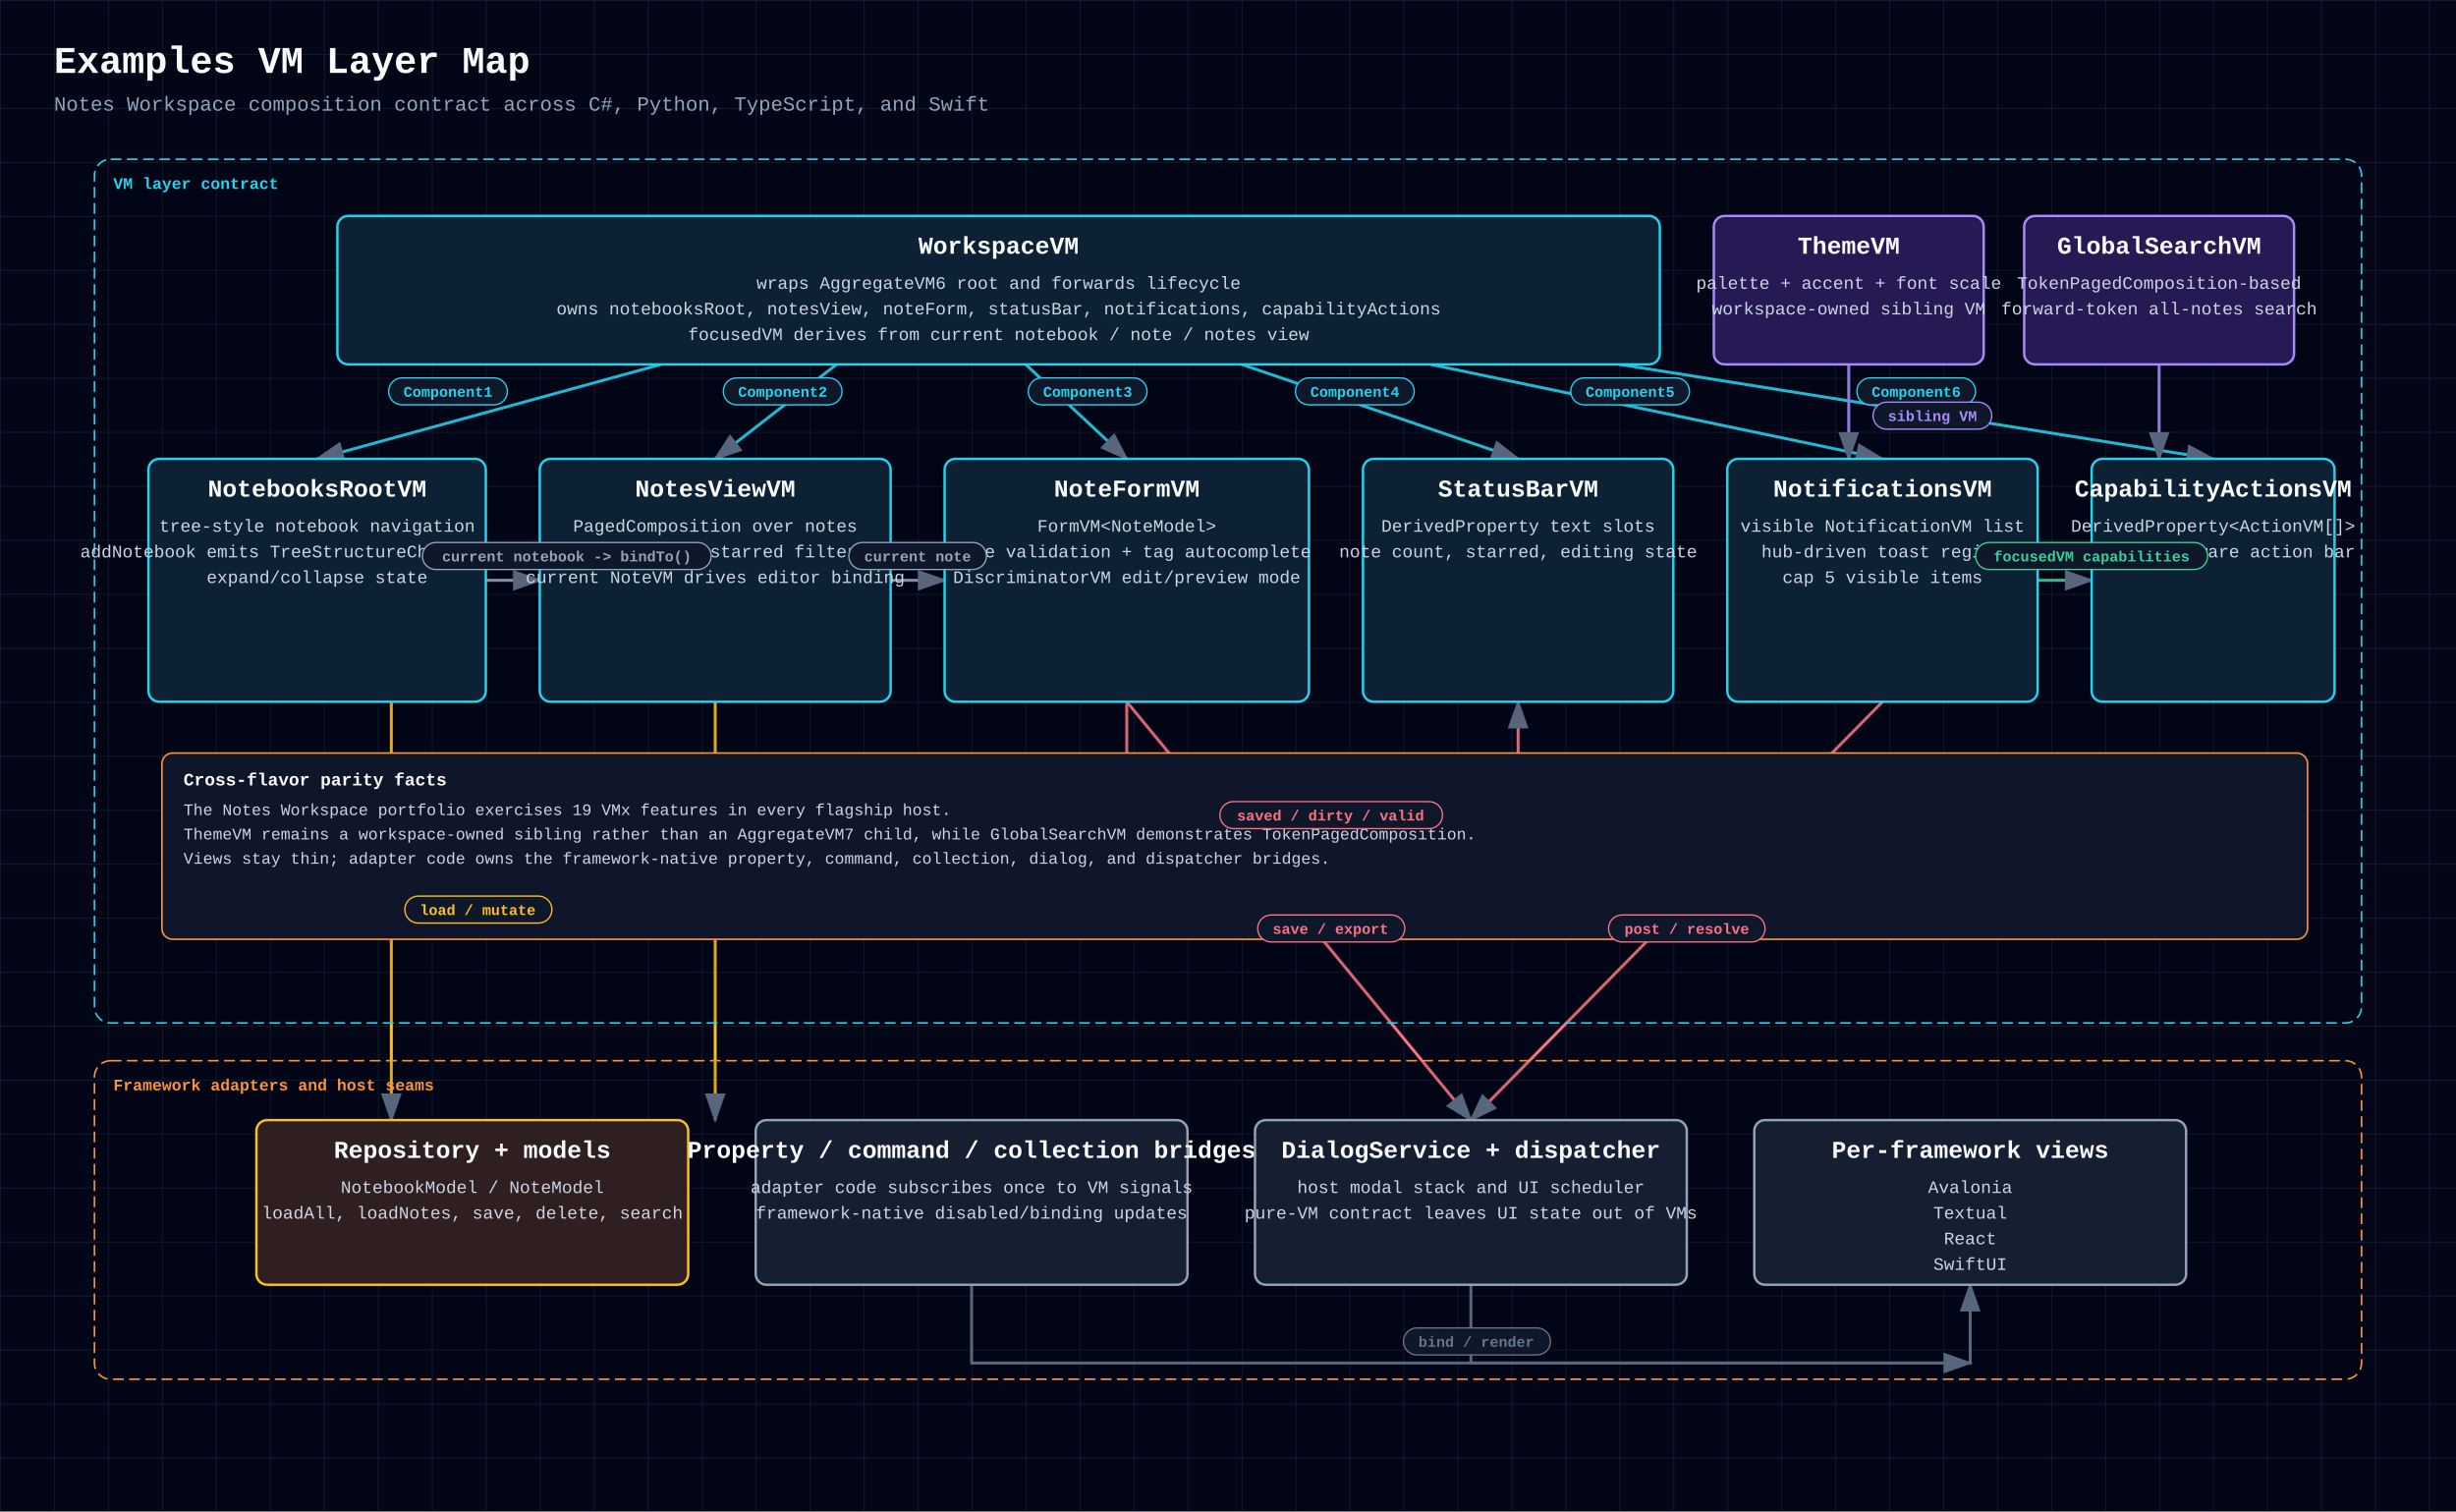
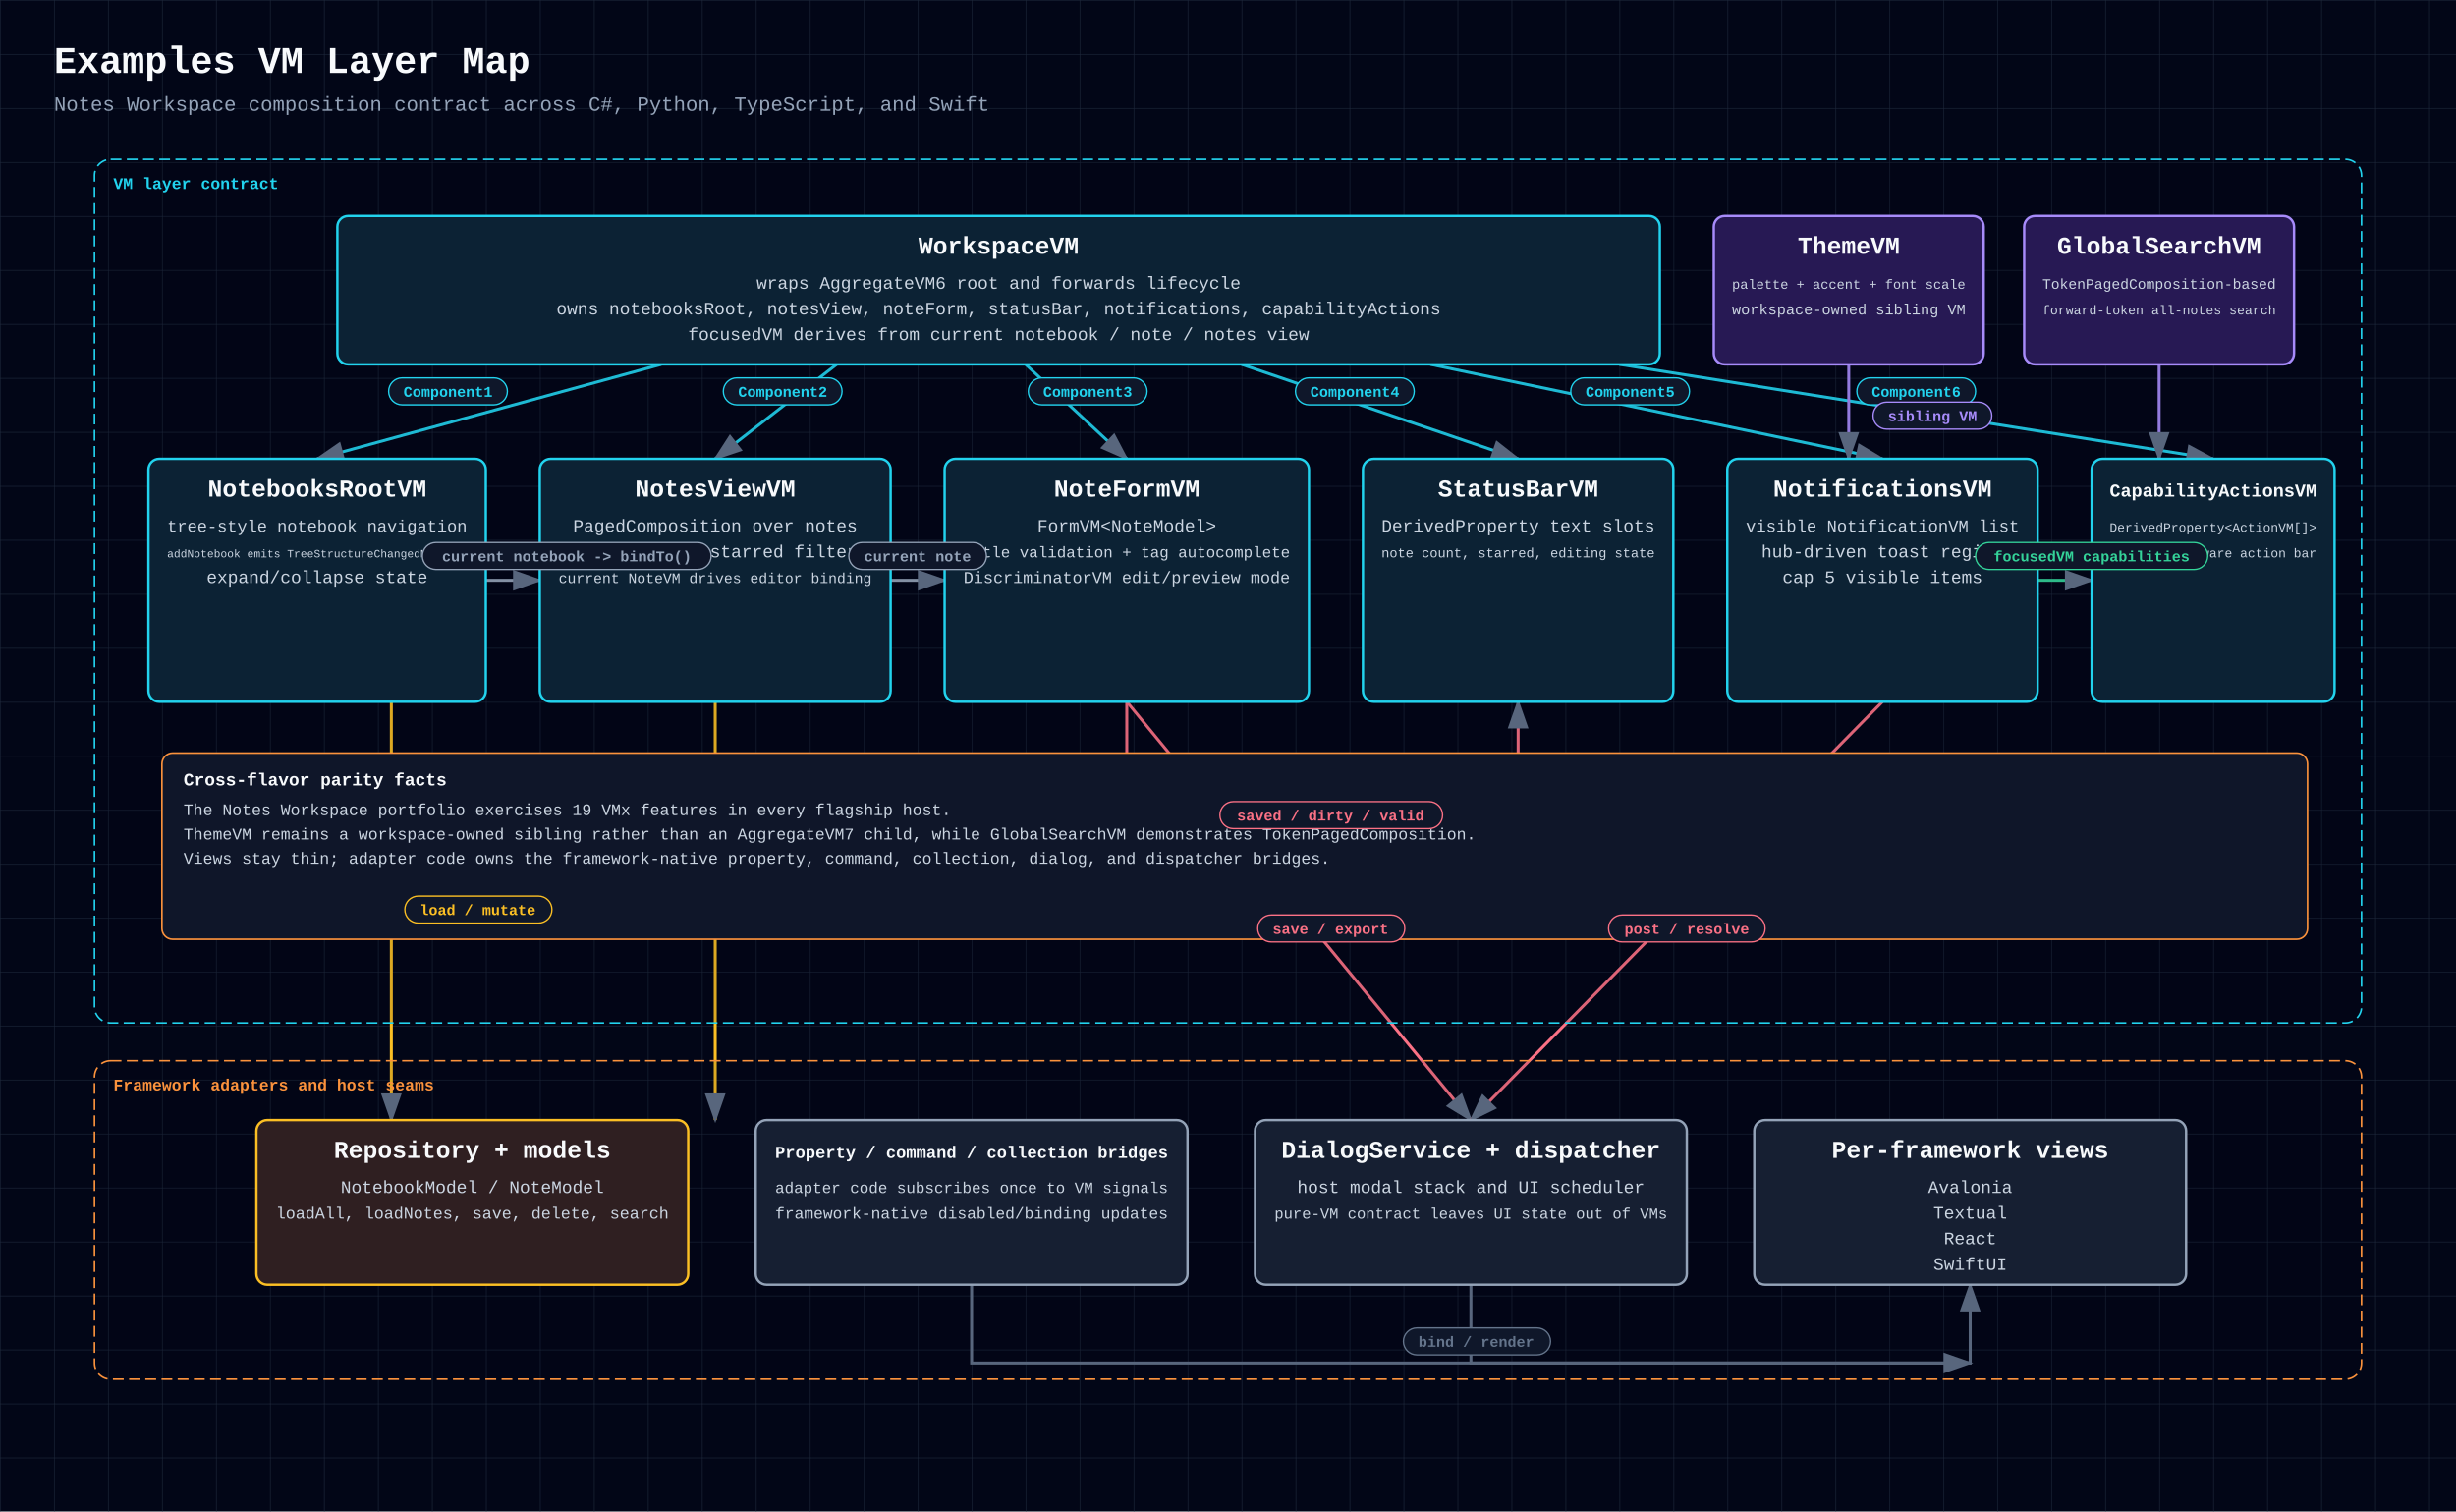
<svg xmlns="http://www.w3.org/2000/svg" width="1820" height="1120" viewBox="0 0 1820 1120" style="font-family: 'JetBrains Mono', ui-monospace, SFMono-Regular, Menlo, Monaco, Consolas, 'Liberation Mono', 'Courier New', monospace;">
  <defs>
    <style>
      text { font-family: 'JetBrains Mono', ui-monospace, SFMono-Regular, Menlo, Monaco, Consolas, 'Liberation Mono', 'Courier New', monospace; }
    </style>
    <pattern id="grid" width="40" height="40" patternUnits="userSpaceOnUse">
      <path d="M 40 0 L 0 0 0 40" fill="none" stroke="#1e293b" stroke-width="0.8" />
    </pattern>
    <marker id="arrowhead" markerWidth="10" markerHeight="7" refX="9" refY="3.5" orient="auto">
      <polygon points="0 0, 10 3.5, 0 7" fill="#64748b" />
    </marker>
  </defs>
  <rect width="100%" height="100%" fill="#020617" />
  <rect width="100%" height="100%" fill="url(#grid)" />
  <text x="40" y="54" fill="#f8fafc" font-size="28" font-weight="700" text-anchor="start">Examples VM Layer Map</text>
  <text x="40" y="82" fill="#94a3b8" font-size="15" font-weight="400" text-anchor="start">Notes Workspace composition contract across C#, Python, TypeScript, and Swift</text>
  <polyline points="490,270 235,340" fill="none" stroke="#22d3ee" stroke-width="2.2" marker-end="url(#arrowhead)" />
  <polyline points="620,270 530,340" fill="none" stroke="#22d3ee" stroke-width="2.2" marker-end="url(#arrowhead)" />
  <polyline points="760,270 835,340" fill="none" stroke="#22d3ee" stroke-width="2.2" marker-end="url(#arrowhead)" />
  <polyline points="920,270 1125,340" fill="none" stroke="#22d3ee" stroke-width="2.2" marker-end="url(#arrowhead)" />
  <polyline points="1060,270 1395,340" fill="none" stroke="#22d3ee" stroke-width="2.2" marker-end="url(#arrowhead)" />
  <polyline points="1200,270 1640,340" fill="none" stroke="#22d3ee" stroke-width="2.2" marker-end="url(#arrowhead)" />
  <polyline points="1370,270 1370,340" fill="none" stroke="#a78bfa" stroke-width="2.2" marker-end="url(#arrowhead)" />
  <polyline points="1600,270 1600,340" fill="none" stroke="#a78bfa" stroke-width="2.2" marker-end="url(#arrowhead)" />
  <polyline points="360,430 400,430" fill="none" stroke="#94a3b8" stroke-width="2.2" marker-end="url(#arrowhead)" />
  <polyline points="660,430 700,430" fill="none" stroke="#94a3b8" stroke-width="2.2" marker-end="url(#arrowhead)" />
  <polyline points="835,520 835,620 1125,620 1125,520" fill="none" stroke="#fb7185" stroke-width="2.2" marker-end="url(#arrowhead)" />
  <polyline points="1510,430 1550,430" fill="none" stroke="#34d399" stroke-width="2.2" marker-end="url(#arrowhead)" />
  <polyline points="290,520 290,830" fill="none" stroke="#fbbf24" stroke-width="2.2" marker-end="url(#arrowhead)" />
  <polyline points="530,520 530,830" fill="none" stroke="#fbbf24" stroke-width="2.2" marker-end="url(#arrowhead)" />
  <polyline points="835,520 1090,830" fill="none" stroke="#fb7185" stroke-width="2.2" marker-end="url(#arrowhead)" />
  <polyline points="1395,520 1090,830" fill="none" stroke="#fb7185" stroke-width="2.2" marker-end="url(#arrowhead)" />
  <polyline points="720,952 720,1010 1460,1010 1460,952" fill="none" stroke="#64748b" stroke-width="2.2" marker-end="url(#arrowhead)" />
  <polyline points="1090,952 1090,1010 1460,1010" fill="none" stroke="#64748b" stroke-width="2.2" marker-end="url(#arrowhead)" />
  <rect x="70" y="118" width="1680" height="640" rx="12" fill="rgba(2, 6, 23, 0.12)" stroke="#22d3ee" stroke-width="1.2" stroke-dasharray="8 4" />
  <text x="84" y="140" fill="#22d3ee" font-size="12" font-weight="700" text-anchor="start">VM layer contract</text>
  <rect x="70" y="786" width="1680" height="236" rx="12" fill="rgba(2, 6, 23, 0.12)" stroke="#fb923c" stroke-width="1.2" stroke-dasharray="8 4" />
  <text x="84" y="808" fill="#fb923c" font-size="12" font-weight="700" text-anchor="start">Framework adapters and host seams</text>
  <rect x="250" y="160" width="980" height="110" rx="8" fill="#0f172a" />
  <rect x="250" y="160" width="980" height="110" rx="8" fill="rgba(8, 51, 68, 0.4)" stroke="#22d3ee" stroke-width="1.8" />
  <text x="740" y="188" fill="#f8fafc" font-size="18" font-weight="700" text-anchor="middle">WorkspaceVM</text>
  <text x="740" y="214" fill="#cbd5e1" font-size="13" font-weight="400" text-anchor="middle">wraps AggregateVM6 root and forwards lifecycle</text>
  <text x="740" y="233" fill="#cbd5e1" font-size="13" font-weight="400" text-anchor="middle">owns notebooksRoot, notesView, noteForm, statusBar, notifications, capabilityActions</text>
  <text x="740" y="252" fill="#cbd5e1" font-size="13" font-weight="400" text-anchor="middle">focusedVM derives from current notebook / note / notes view</text>
  <rect x="1270" y="160" width="200" height="110" rx="8" fill="#0f172a" />
  <rect x="1270" y="160" width="200" height="110" rx="8" fill="rgba(76, 29, 149, 0.4)" stroke="#a78bfa" stroke-width="1.8" />
  <text x="1370" y="188" fill="#f8fafc" font-size="18" font-weight="700" text-anchor="middle">ThemeVM</text>
-   <text x="1370" y="214" fill="#cbd5e1" font-size="13" font-weight="400" text-anchor="middle">palette + accent + font scale</text>
-   <text x="1370" y="233" fill="#cbd5e1" font-size="13" font-weight="400" text-anchor="middle">workspace-owned sibling VM</text>
+   <text x="1370" y="214" fill="#cbd5e1" font-size="9.94" font-weight="400" text-anchor="middle">palette + accent + font scale</text>
+   <text x="1370" y="233" fill="#cbd5e1" font-size="11.09" font-weight="400" text-anchor="middle">workspace-owned sibling VM</text>
  <rect x="1500" y="160" width="200" height="110" rx="8" fill="#0f172a" />
  <rect x="1500" y="160" width="200" height="110" rx="8" fill="rgba(76, 29, 149, 0.4)" stroke="#a78bfa" stroke-width="1.8" />
  <text x="1600" y="188" fill="#f8fafc" font-size="18" font-weight="700" text-anchor="middle">GlobalSearchVM</text>
-   <text x="1600" y="214" fill="#cbd5e1" font-size="13" font-weight="400" text-anchor="middle">TokenPagedComposition-based</text>
-   <text x="1600" y="233" fill="#cbd5e1" font-size="13" font-weight="400" text-anchor="middle">forward-token all-notes search</text>
+   <text x="1600" y="214" fill="#cbd5e1" font-size="10.68" font-weight="400" text-anchor="middle">TokenPagedComposition-based</text>
+   <text x="1600" y="233" fill="#cbd5e1" font-size="9.61" font-weight="400" text-anchor="middle">forward-token all-notes search</text>
  <rect x="110" y="340" width="250" height="180" rx="8" fill="#0f172a" />
  <rect x="110" y="340" width="250" height="180" rx="8" fill="rgba(8, 51, 68, 0.4)" stroke="#22d3ee" stroke-width="1.8" />
  <text x="235" y="368" fill="#f8fafc" font-size="18" font-weight="700" text-anchor="middle">NotebooksRootVM</text>
-   <text x="235" y="394" fill="#cbd5e1" font-size="13" font-weight="400" text-anchor="middle">tree-style notebook navigation</text>
-   <text x="235" y="413" fill="#cbd5e1" font-size="13" font-weight="400" text-anchor="middle">addNotebook emits TreeStructureChangedMessage</text>
+   <text x="235" y="394" fill="#cbd5e1" font-size="12.34" font-weight="400" text-anchor="middle">tree-style notebook navigation</text>
+   <text x="235" y="413" fill="#cbd5e1" font-size="8.23" font-weight="400" text-anchor="middle">addNotebook emits TreeStructureChangedMessage</text>
  <text x="235" y="432" fill="#cbd5e1" font-size="13" font-weight="400" text-anchor="middle">expand/collapse state</text>
  <rect x="400" y="340" width="260" height="180" rx="8" fill="#0f172a" />
  <rect x="400" y="340" width="260" height="180" rx="8" fill="rgba(8, 51, 68, 0.4)" stroke="#22d3ee" stroke-width="1.8" />
  <text x="530" y="368" fill="#f8fafc" font-size="18" font-weight="700" text-anchor="middle">NotesViewVM</text>
  <text x="530" y="394" fill="#cbd5e1" font-size="13" font-weight="400" text-anchor="middle">PagedComposition over notes</text>
  <text x="530" y="413" fill="#cbd5e1" font-size="13" font-weight="400" text-anchor="middle">searchTerm + starred filter</text>
-   <text x="530" y="432" fill="#cbd5e1" font-size="13" font-weight="400" text-anchor="middle">current NoteVM drives editor binding</text>
+   <text x="530" y="432" fill="#cbd5e1" font-size="10.74" font-weight="400" text-anchor="middle">current NoteVM drives editor binding</text>
  <rect x="700" y="340" width="270" height="180" rx="8" fill="#0f172a" />
  <rect x="700" y="340" width="270" height="180" rx="8" fill="rgba(8, 51, 68, 0.4)" stroke="#22d3ee" stroke-width="1.8" />
  <text x="835" y="368" fill="#f8fafc" font-size="18" font-weight="700" text-anchor="middle">NoteFormVM</text>
  <text x="835" y="394" fill="#cbd5e1" font-size="13" font-weight="400" text-anchor="middle">FormVM&lt;NoteModel&gt;</text>
-   <text x="835" y="413" fill="#cbd5e1" font-size="13" font-weight="400" text-anchor="middle">title validation + tag autocomplete</text>
-   <text x="835" y="432" fill="#cbd5e1" font-size="13" font-weight="400" text-anchor="middle">DiscriminatorVM edit/preview mode</text>
+   <text x="835" y="413" fill="#cbd5e1" font-size="11.52" font-weight="400" text-anchor="middle">title validation + tag autocomplete</text>
+   <text x="835" y="432" fill="#cbd5e1" font-size="12.22" font-weight="400" text-anchor="middle">DiscriminatorVM edit/preview mode</text>
  <rect x="1010" y="340" width="230" height="180" rx="8" fill="#0f172a" />
  <rect x="1010" y="340" width="230" height="180" rx="8" fill="rgba(8, 51, 68, 0.4)" stroke="#22d3ee" stroke-width="1.8" />
  <text x="1125" y="368" fill="#f8fafc" font-size="18" font-weight="700" text-anchor="middle">StatusBarVM</text>
-   <text x="1125" y="394" fill="#cbd5e1" font-size="13" font-weight="400" text-anchor="middle">DerivedProperty text slots</text>
-   <text x="1125" y="413" fill="#cbd5e1" font-size="13" font-weight="400" text-anchor="middle">note count, starred, editing state</text>
+   <text x="1125" y="394" fill="#cbd5e1" font-size="12.98" font-weight="400" text-anchor="middle">DerivedProperty text slots</text>
+   <text x="1125" y="413" fill="#cbd5e1" font-size="9.93" font-weight="400" text-anchor="middle">note count, starred, editing state</text>
  <rect x="1280" y="340" width="230" height="180" rx="8" fill="#0f172a" />
  <rect x="1280" y="340" width="230" height="180" rx="8" fill="rgba(8, 51, 68, 0.4)" stroke="#22d3ee" stroke-width="1.8" />
  <text x="1395" y="368" fill="#f8fafc" font-size="18" font-weight="700" text-anchor="middle">NotificationsVM</text>
-   <text x="1395" y="394" fill="#cbd5e1" font-size="13" font-weight="400" text-anchor="middle">visible NotificationVM list</text>
+   <text x="1395" y="394" fill="#cbd5e1" font-size="12.5" font-weight="400" text-anchor="middle">visible NotificationVM list</text>
  <text x="1395" y="413" fill="#cbd5e1" font-size="13" font-weight="400" text-anchor="middle">hub-driven toast region</text>
  <text x="1395" y="432" fill="#cbd5e1" font-size="13" font-weight="400" text-anchor="middle">cap 5 visible items</text>
  <rect x="1550" y="340" width="180" height="180" rx="8" fill="#0f172a" />
  <rect x="1550" y="340" width="180" height="180" rx="8" fill="rgba(8, 51, 68, 0.4)" stroke="#22d3ee" stroke-width="1.8" />
-   <text x="1640" y="368" fill="#f8fafc" font-size="18" font-weight="700" text-anchor="middle">CapabilityActionsVM</text>
-   <text x="1640" y="394" fill="#cbd5e1" font-size="13" font-weight="400" text-anchor="middle">DerivedProperty&lt;ActionVM[]&gt;</text>
-   <text x="1640" y="413" fill="#cbd5e1" font-size="13" font-weight="400" text-anchor="middle">capability-aware action bar</text>
+   <text x="1640" y="368" fill="#f8fafc" font-size="13.45" font-weight="700" text-anchor="middle">CapabilityActionsVM</text>
+   <text x="1640" y="394" fill="#cbd5e1" font-size="9.47" font-weight="400" text-anchor="middle">DerivedProperty&lt;ActionVM[]&gt;</text>
+   <text x="1640" y="413" fill="#cbd5e1" font-size="9.47" font-weight="400" text-anchor="middle">capability-aware action bar</text>
  <rect x="190" y="830" width="320" height="122" rx="8" fill="#0f172a" />
  <rect x="190" y="830" width="320" height="122" rx="8" fill="rgba(120, 53, 15, 0.3)" stroke="#fbbf24" stroke-width="1.8" />
  <text x="350" y="858" fill="#f8fafc" font-size="18" font-weight="700" text-anchor="middle">Repository + models</text>
  <text x="350" y="884" fill="#cbd5e1" font-size="13" font-weight="400" text-anchor="middle">NotebookModel / NoteModel</text>
-   <text x="350" y="903" fill="#cbd5e1" font-size="13" font-weight="400" text-anchor="middle">loadAll, loadNotes, save, delete, search</text>
+   <text x="350" y="903" fill="#cbd5e1" font-size="12.13" font-weight="400" text-anchor="middle">loadAll, loadNotes, save, delete, search</text>
  <rect x="560" y="830" width="320" height="122" rx="8" fill="#0f172a" />
  <rect x="560" y="830" width="320" height="122" rx="8" fill="rgba(30, 41, 59, 0.5)" stroke="#94a3b8" stroke-width="1.8" />
-   <text x="720" y="858" fill="#f8fafc" font-size="18" font-weight="700" text-anchor="middle">Property / command / collection bridges</text>
-   <text x="720" y="884" fill="#cbd5e1" font-size="13" font-weight="400" text-anchor="middle">adapter code subscribes once to VM signals</text>
-   <text x="720" y="903" fill="#cbd5e1" font-size="13" font-weight="400" text-anchor="middle">framework-native disabled/binding updates</text>
+   <text x="720" y="858" fill="#f8fafc" font-size="12.44" font-weight="700" text-anchor="middle">Property / command / collection bridges</text>
+   <text x="720" y="884" fill="#cbd5e1" font-size="11.55" font-weight="400" text-anchor="middle">adapter code subscribes once to VM signals</text>
+   <text x="720" y="903" fill="#cbd5e1" font-size="11.83" font-weight="400" text-anchor="middle">framework-native disabled/binding updates</text>
  <rect x="930" y="830" width="320" height="122" rx="8" fill="#0f172a" />
  <rect x="930" y="830" width="320" height="122" rx="8" fill="rgba(30, 41, 59, 0.5)" stroke="#94a3b8" stroke-width="1.8" />
  <text x="1090" y="858" fill="#f8fafc" font-size="18" font-weight="700" text-anchor="middle">DialogService + dispatcher</text>
  <text x="1090" y="884" fill="#cbd5e1" font-size="13" font-weight="400" text-anchor="middle">host modal stack and UI scheduler</text>
-   <text x="1090" y="903" fill="#cbd5e1" font-size="13" font-weight="400" text-anchor="middle">pure-VM contract leaves UI state out of VMs</text>
+   <text x="1090" y="903" fill="#cbd5e1" font-size="11.28" font-weight="400" text-anchor="middle">pure-VM contract leaves UI state out of VMs</text>
  <rect x="1300" y="830" width="320" height="122" rx="8" fill="#0f172a" />
  <rect x="1300" y="830" width="320" height="122" rx="8" fill="rgba(30, 41, 59, 0.5)" stroke="#94a3b8" stroke-width="1.8" />
  <text x="1460" y="858" fill="#f8fafc" font-size="18" font-weight="700" text-anchor="middle">Per-framework views</text>
  <text x="1460" y="884" fill="#cbd5e1" font-size="13" font-weight="400" text-anchor="middle">Avalonia</text>
  <text x="1460" y="903" fill="#cbd5e1" font-size="13" font-weight="400" text-anchor="middle">Textual</text>
  <text x="1460" y="922" fill="#cbd5e1" font-size="13" font-weight="400" text-anchor="middle">React</text>
  <text x="1460" y="941" fill="#cbd5e1" font-size="13" font-weight="400" text-anchor="middle">SwiftUI</text>
  <rect x="120" y="558" width="1590" height="138" rx="8" fill="#0f172a" />
  <rect x="120" y="558" width="1590" height="138" rx="8" fill="rgba(15, 23, 42, 0.94)" stroke="#fb923c" stroke-width="1.2" />
  <text x="136" y="582" fill="#f8fafc" font-size="13" font-weight="700" text-anchor="start">Cross-flavor parity facts</text>
  <text x="136" y="604" fill="#cbd5e1" font-size="12" font-weight="400" text-anchor="start">The Notes Workspace portfolio exercises 19 VMx features in every flagship host.</text>
  <text x="136" y="622" fill="#cbd5e1" font-size="12" font-weight="400" text-anchor="start">ThemeVM remains a workspace-owned sibling rather than an AggregateVM7 child, while GlobalSearchVM demonstrates TokenPagedComposition.</text>
  <text x="136" y="640" fill="#cbd5e1" font-size="12" font-weight="400" text-anchor="start">Views stay thin; adapter code owns the framework-native property, command, collection, dialog, and dispatcher bridges.</text>
  <rect x="288" y="280" width="88" height="20" rx="10" fill="#0f172a" stroke="#22d3ee" stroke-width="1" />
  <text x="332" y="294" fill="#22d3ee" font-size="11" font-weight="700" text-anchor="middle">Component1</text>
  <rect x="536" y="280" width="88" height="20" rx="10" fill="#0f172a" stroke="#22d3ee" stroke-width="1" />
  <text x="580" y="294" fill="#22d3ee" font-size="11" font-weight="700" text-anchor="middle">Component2</text>
  <rect x="762" y="280" width="88" height="20" rx="10" fill="#0f172a" stroke="#22d3ee" stroke-width="1" />
  <text x="806" y="294" fill="#22d3ee" font-size="11" font-weight="700" text-anchor="middle">Component3</text>
  <rect x="960" y="280" width="88" height="20" rx="10" fill="#0f172a" stroke="#22d3ee" stroke-width="1" />
  <text x="1004" y="294" fill="#22d3ee" font-size="11" font-weight="700" text-anchor="middle">Component4</text>
  <rect x="1164" y="280" width="88" height="20" rx="10" fill="#0f172a" stroke="#22d3ee" stroke-width="1" />
  <text x="1208" y="294" fill="#22d3ee" font-size="11" font-weight="700" text-anchor="middle">Component5</text>
  <rect x="1376" y="280" width="88" height="20" rx="10" fill="#0f172a" stroke="#22d3ee" stroke-width="1" />
  <text x="1420" y="294" fill="#22d3ee" font-size="11" font-weight="700" text-anchor="middle">Component6</text>
  <rect x="1388" y="298" width="88" height="20" rx="10" fill="#0f172a" stroke="#a78bfa" stroke-width="1" />
  <text x="1432" y="312" fill="#a78bfa" font-size="11" font-weight="700" text-anchor="middle">sibling VM</text>
  <rect x="313" y="402" width="214" height="20" rx="10" fill="#0f172a" stroke="#94a3b8" stroke-width="1" />
  <text x="420" y="416" fill="#94a3b8" font-size="11" font-weight="700" text-anchor="middle">current notebook -&gt; bindTo()</text>
  <rect x="629" y="402" width="102" height="20" rx="10" fill="#0f172a" stroke="#94a3b8" stroke-width="1" />
  <text x="680" y="416" fill="#94a3b8" font-size="11" font-weight="700" text-anchor="middle">current note</text>
  <rect x="904" y="594" width="165" height="20" rx="10" fill="#0f172a" stroke="#fb7185" stroke-width="1" />
  <text x="986" y="608" fill="#fb7185" font-size="11" font-weight="700" text-anchor="middle">saved / dirty / valid</text>
  <rect x="1464" y="402" width="172" height="20" rx="10" fill="#0f172a" stroke="#34d399" stroke-width="1" />
  <text x="1550" y="416" fill="#34d399" font-size="11" font-weight="700" text-anchor="middle">focusedVM capabilities</text>
  <rect x="300" y="664" width="109" height="20" rx="10" fill="#0f172a" stroke="#fbbf24" stroke-width="1" />
  <text x="354" y="678" fill="#fbbf24" font-size="11" font-weight="700" text-anchor="middle">load / mutate</text>
  <rect x="932" y="678" width="109" height="20" rx="10" fill="#0f172a" stroke="#fb7185" stroke-width="1" />
  <text x="986" y="692" fill="#fb7185" font-size="11" font-weight="700" text-anchor="middle">save / export</text>
  <rect x="1192" y="678" width="116" height="20" rx="10" fill="#0f172a" stroke="#fb7185" stroke-width="1" />
  <text x="1250" y="692" fill="#fb7185" font-size="11" font-weight="700" text-anchor="middle">post / resolve</text>
  <rect x="1040" y="984" width="109" height="20" rx="10" fill="#0f172a" stroke="#64748b" stroke-width="1" />
  <text x="1094" y="998" fill="#64748b" font-size="11" font-weight="700" text-anchor="middle">bind / render</text>
</svg>
